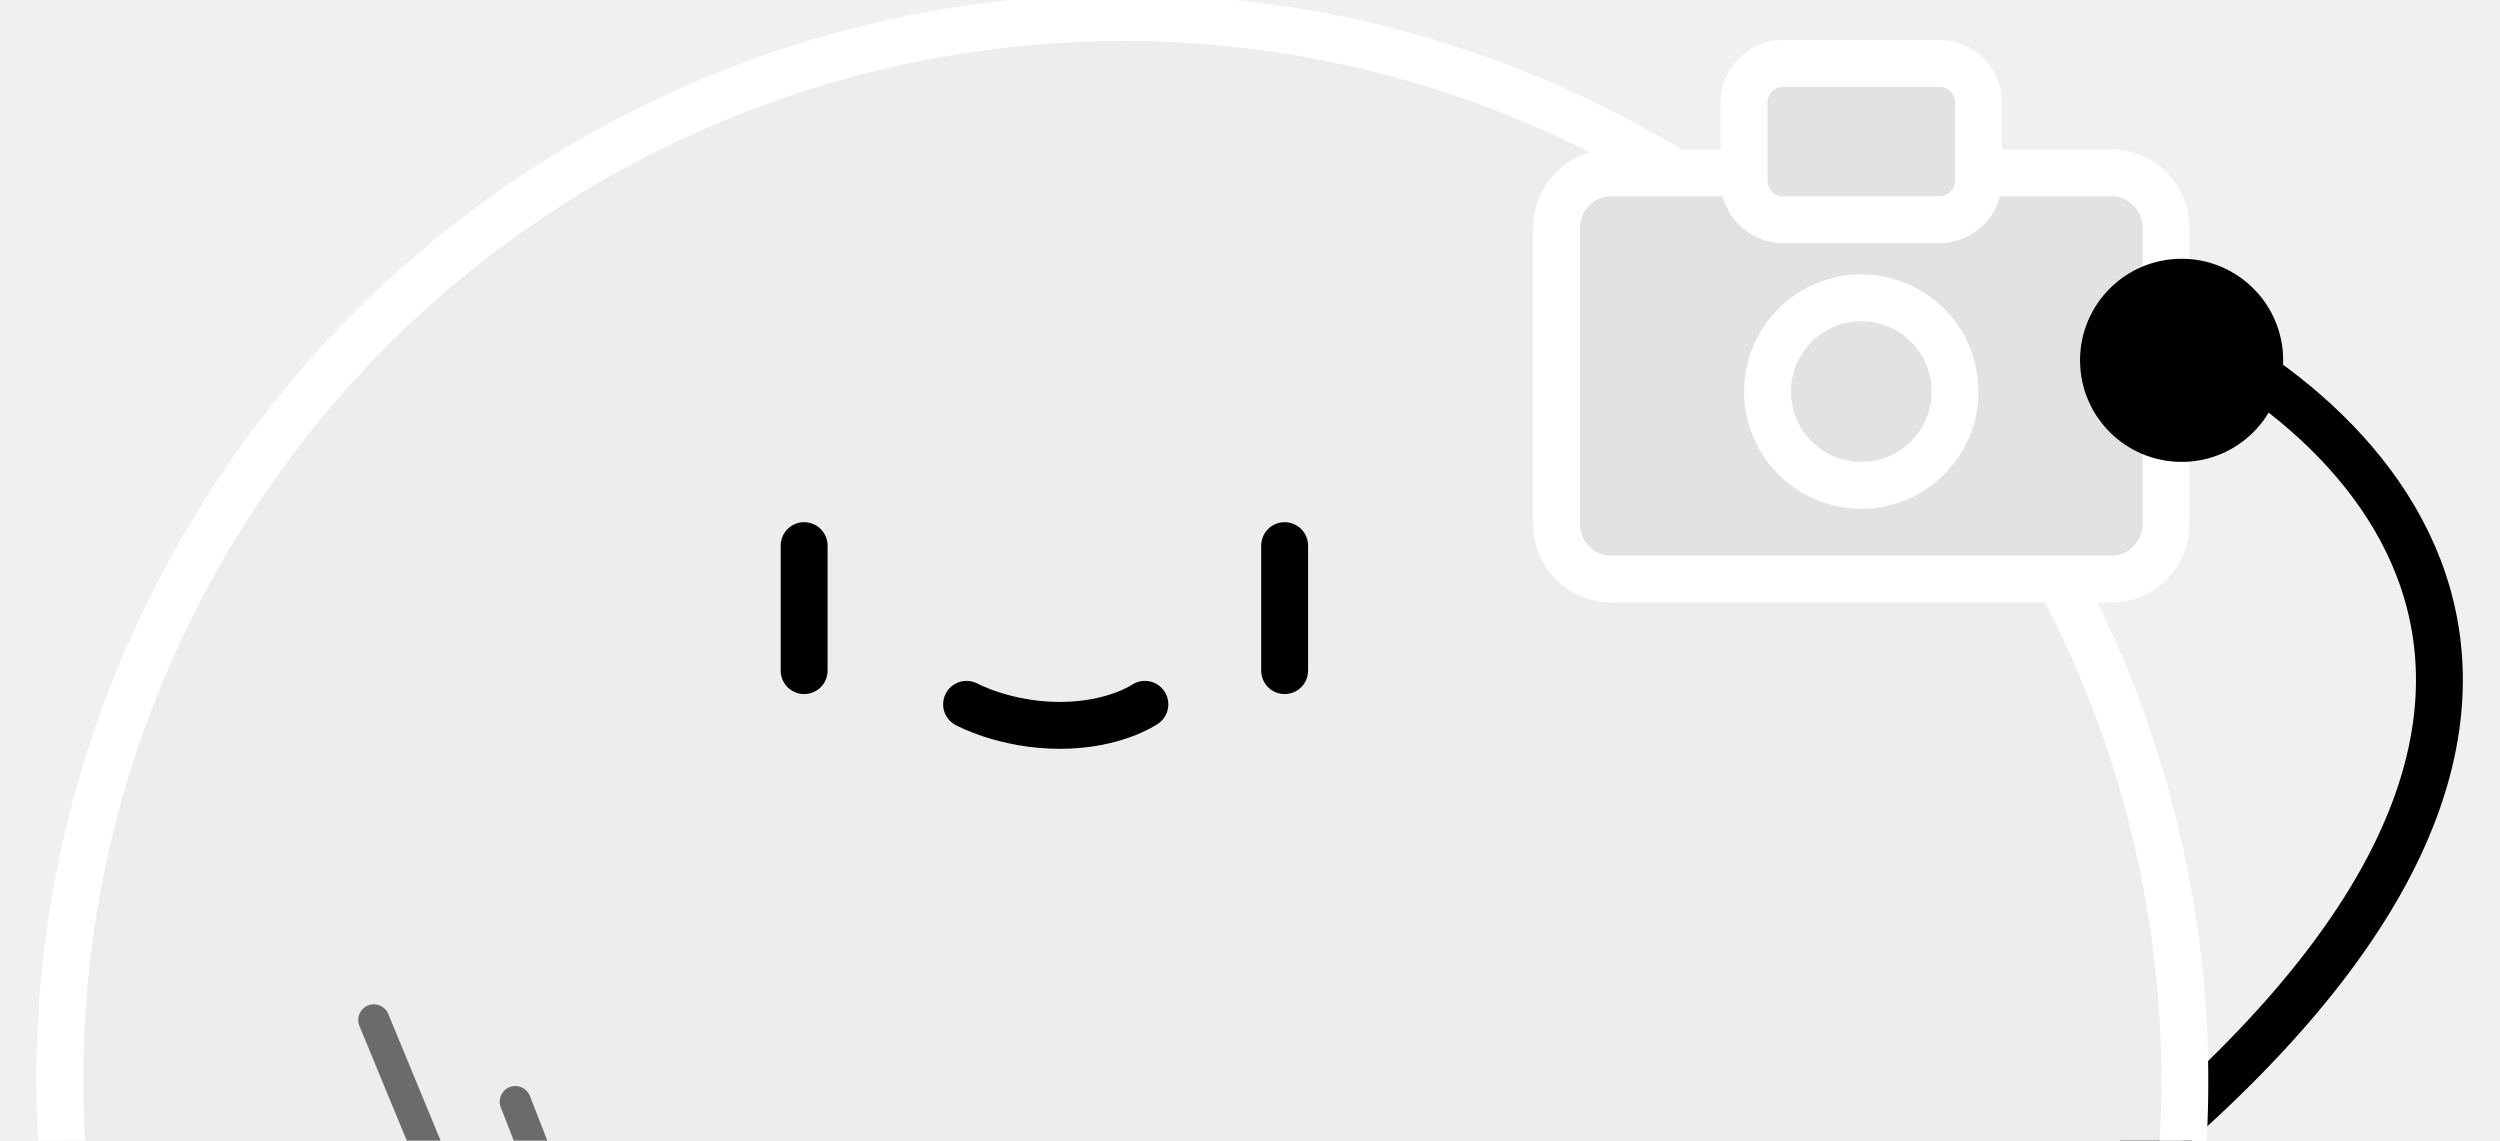
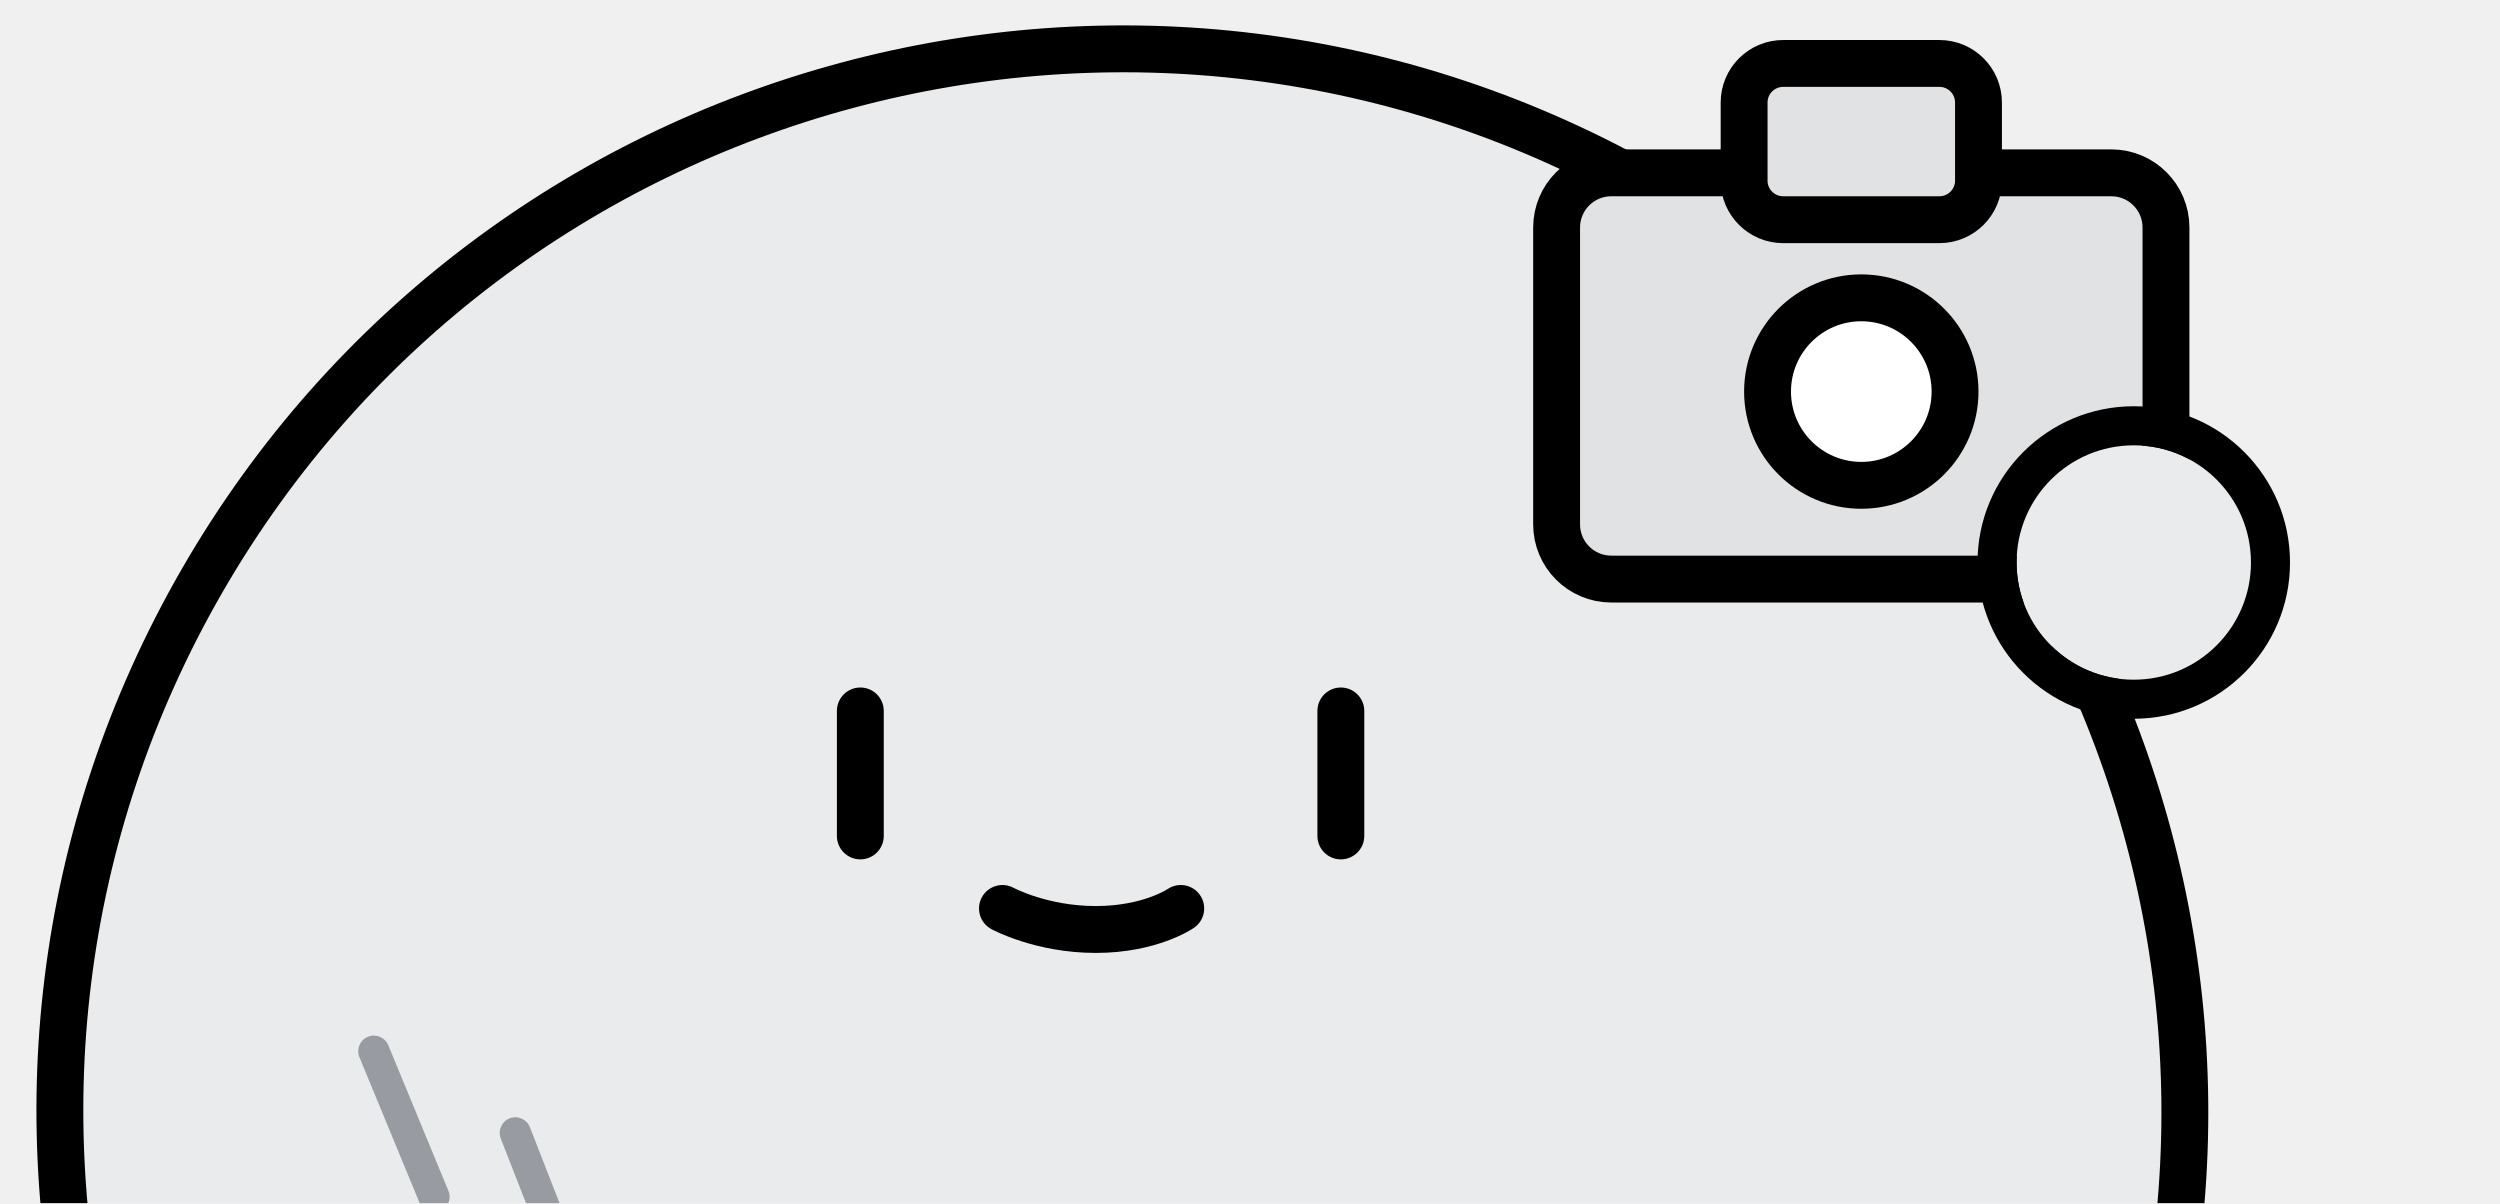
- <svg xmlns="http://www.w3.org/2000/svg" width="160" height="73" viewBox="0 0 160 73" fill="none">
-   <g clip-path="url(#clip0_601_2215)">
-     <path d="M136.123 74.561C172.344 44.688 151.215 25.447 136.123 19.561" stroke="black" stroke-width="3" />
-     <path d="M12.952 35.132C31.727 2.613 73.308 -8.528 105.826 10.246C138.344 29.02 149.486 70.602 130.712 103.12C111.937 135.638 70.356 146.78 37.838 128.006C5.319 109.231 -5.822 67.65 12.952 35.132Z" fill="#EDEDED" stroke="white" stroke-width="3" />
-     <path d="M51.465 34.92L51.465 42.92" stroke="black" stroke-width="3" stroke-linecap="round" />
-     <path d="M82.217 34.92L82.217 42.92" stroke="black" stroke-width="3" stroke-linecap="round" />
-     <path d="M61.86 45.077C61.86 45.077 64.333 46.424 67.833 46.424C71.333 46.424 73.272 45.077 73.272 45.077" stroke="black" stroke-width="3" stroke-linecap="round" />
-     <path d="M31.024 79.594C31.515 79.342 32.119 79.535 32.371 80.026L34.758 84.668C35.01 85.159 34.816 85.762 34.325 86.015C33.834 86.267 33.232 86.073 32.979 85.582L30.593 80.941C30.34 80.45 30.533 79.847 31.024 79.594ZM23.545 64.353C24.055 64.143 24.64 64.385 24.851 64.895L28.701 74.22C28.911 74.73 28.668 75.314 28.158 75.525C27.647 75.736 27.062 75.494 26.852 74.983L23.003 65.659C22.792 65.149 23.035 64.564 23.545 64.353ZM32.617 69.573C33.132 69.372 33.712 69.627 33.913 70.141L36.779 77.478C36.98 77.992 36.726 78.572 36.212 78.773C35.697 78.974 35.117 78.719 34.916 78.205L32.049 70.869C31.849 70.355 32.103 69.774 32.617 69.573Z" fill="#6B6B6B" />
-     <rect x="99.623" y="11.061" width="39" height="26" rx="3.5" fill="#E1E2E4" stroke="white" stroke-width="3" />
-     <rect x="111.623" y="4.061" width="15" height="10" rx="2.5" fill="#E1E2E4" stroke="white" stroke-width="3" />
-     <circle cx="119.123" cy="25.061" r="6" stroke="white" stroke-width="3" />
-     <circle cx="139.623" cy="23.061" r="6.5" fill="black" />
+ <svg xmlns="http://www.w3.org/2000/svg" width="160" height="77" viewBox="0 0 160 77" fill="none">
+   <g clip-path="url(#clip0_1036_9753)">
+     <path d="M12.952 37.132C31.726 4.613 73.308 -6.528 105.826 12.246C138.344 31.02 149.486 72.602 130.712 105.12C111.937 137.638 70.356 148.78 37.838 130.006C5.319 111.231 -5.822 69.65 12.952 37.132Z" fill="#EAEBEC" stroke="black" stroke-width="3" />
+     <path d="M53.561 53.5L53.561 45.5C53.561 44.672 54.233 44 55.061 44C55.89 44 56.561 44.672 56.561 45.5L56.561 53.5C56.561 54.328 55.89 55 55.061 55C54.233 55 53.561 54.328 53.561 53.5Z" fill="black" />
+     <path d="M84.314 53.5L84.314 45.5C84.314 44.672 84.985 44 85.814 44C86.642 44 87.314 44.672 87.314 45.5L87.314 53.5C87.314 54.328 86.642 55 85.814 55C84.985 55 84.314 54.328 84.314 53.5Z" fill="black" />
+     <path d="M74.724 56.902C75.403 56.438 76.331 56.608 76.801 57.285C77.273 57.966 77.105 58.901 76.424 59.373L75.569 58.141C76.369 59.293 76.42 59.368 76.423 59.373L76.42 59.376C76.419 59.377 76.417 59.378 76.415 59.379C76.412 59.382 76.407 59.385 76.403 59.388C76.393 59.394 76.382 59.402 76.368 59.41C76.342 59.428 76.307 59.451 76.265 59.477C76.18 59.529 76.064 59.596 75.917 59.674C75.625 59.83 75.209 60.028 74.676 60.223C73.609 60.612 72.076 60.987 70.13 60.987C68.191 60.987 66.541 60.615 65.375 60.243C64.791 60.057 64.323 59.869 63.993 59.724C63.829 59.651 63.699 59.589 63.606 59.543C63.559 59.52 63.522 59.501 63.495 59.486C63.481 59.479 63.468 59.474 63.459 59.469C63.455 59.467 63.452 59.464 63.449 59.462C63.447 59.461 63.445 59.461 63.444 59.46L63.442 59.459L63.441 59.458C63.443 59.454 63.48 59.385 64.158 58.141L63.44 59.458C62.712 59.062 62.444 58.151 62.84 57.423C63.236 56.696 64.147 56.428 64.874 56.824C64.875 56.825 64.877 56.825 64.878 56.825C64.889 56.831 64.908 56.84 64.936 56.854C64.992 56.881 65.082 56.925 65.204 56.979C65.448 57.086 65.816 57.235 66.287 57.385C67.233 57.687 68.57 57.987 70.13 57.987C71.685 57.987 72.871 57.689 73.648 57.406C74.037 57.264 74.324 57.125 74.504 57.029C74.594 56.98 74.658 56.943 74.693 56.921C74.71 56.911 74.72 56.904 74.724 56.902Z" fill="black" />
+     <path fill-rule="evenodd" clip-rule="evenodd" d="M31.024 81.595C31.515 81.342 32.118 81.535 32.371 82.026L34.758 86.668C35.01 87.159 34.816 87.762 34.325 88.015C33.834 88.267 33.232 88.073 32.979 87.583L30.592 82.941C30.34 82.45 30.533 81.847 31.024 81.595ZM23.545 66.353C24.055 66.143 24.64 66.385 24.851 66.895L28.701 76.22C28.911 76.73 28.668 77.315 28.157 77.526C27.647 77.736 27.062 77.494 26.851 76.983L23.003 67.659C22.792 67.149 23.034 66.564 23.545 66.353ZM32.617 71.573C33.131 71.372 33.712 71.627 33.913 72.141L36.779 79.478C36.98 79.992 36.726 80.572 36.212 80.773C35.697 80.974 35.117 80.719 34.916 80.205L32.049 72.869C31.849 72.355 32.103 71.774 32.617 71.573Z" fill="#989BA2" />
+     <rect x="99.623" y="11.061" width="39" height="26" rx="3.5" fill="#E1E2E4" stroke="black" stroke-width="3" />
+     <rect x="111.623" y="4.061" width="15" height="10" rx="2.5" fill="#E1E2E4" stroke="black" stroke-width="3" />
+     <circle cx="119.123" cy="25.061" r="6" fill="white" stroke="black" stroke-width="3" />
+     <path d="M144.061 36C144.061 40.142 140.703 43.5 136.561 43.5C132.419 43.5 129.061 40.142 129.061 36C129.061 31.858 132.419 28.5 136.561 28.5C140.703 28.5 144.061 31.858 144.061 36Z" fill="#EAEBEC" />
+     <path d="M144.061 36C144.061 31.858 140.703 28.5 136.561 28.5C132.419 28.5 129.061 31.858 129.061 36C129.061 40.142 132.419 43.5 136.561 43.5C140.703 43.5 144.061 40.142 144.061 36ZM146.561 36C146.561 41.523 142.084 46 136.561 46C131.038 46 126.561 41.523 126.561 36C126.561 30.477 131.038 26 136.561 26C142.084 26 146.561 30.477 146.561 36Z" fill="black" />
  </g>
  <defs>
-     <clipPath id="clip0_601_2215">
-       <rect width="160" height="73" fill="white" />
+     <clipPath id="clip0_1036_9753">
+       <rect width="160" height="77" fill="white" />
    </clipPath>
  </defs>
</svg>
